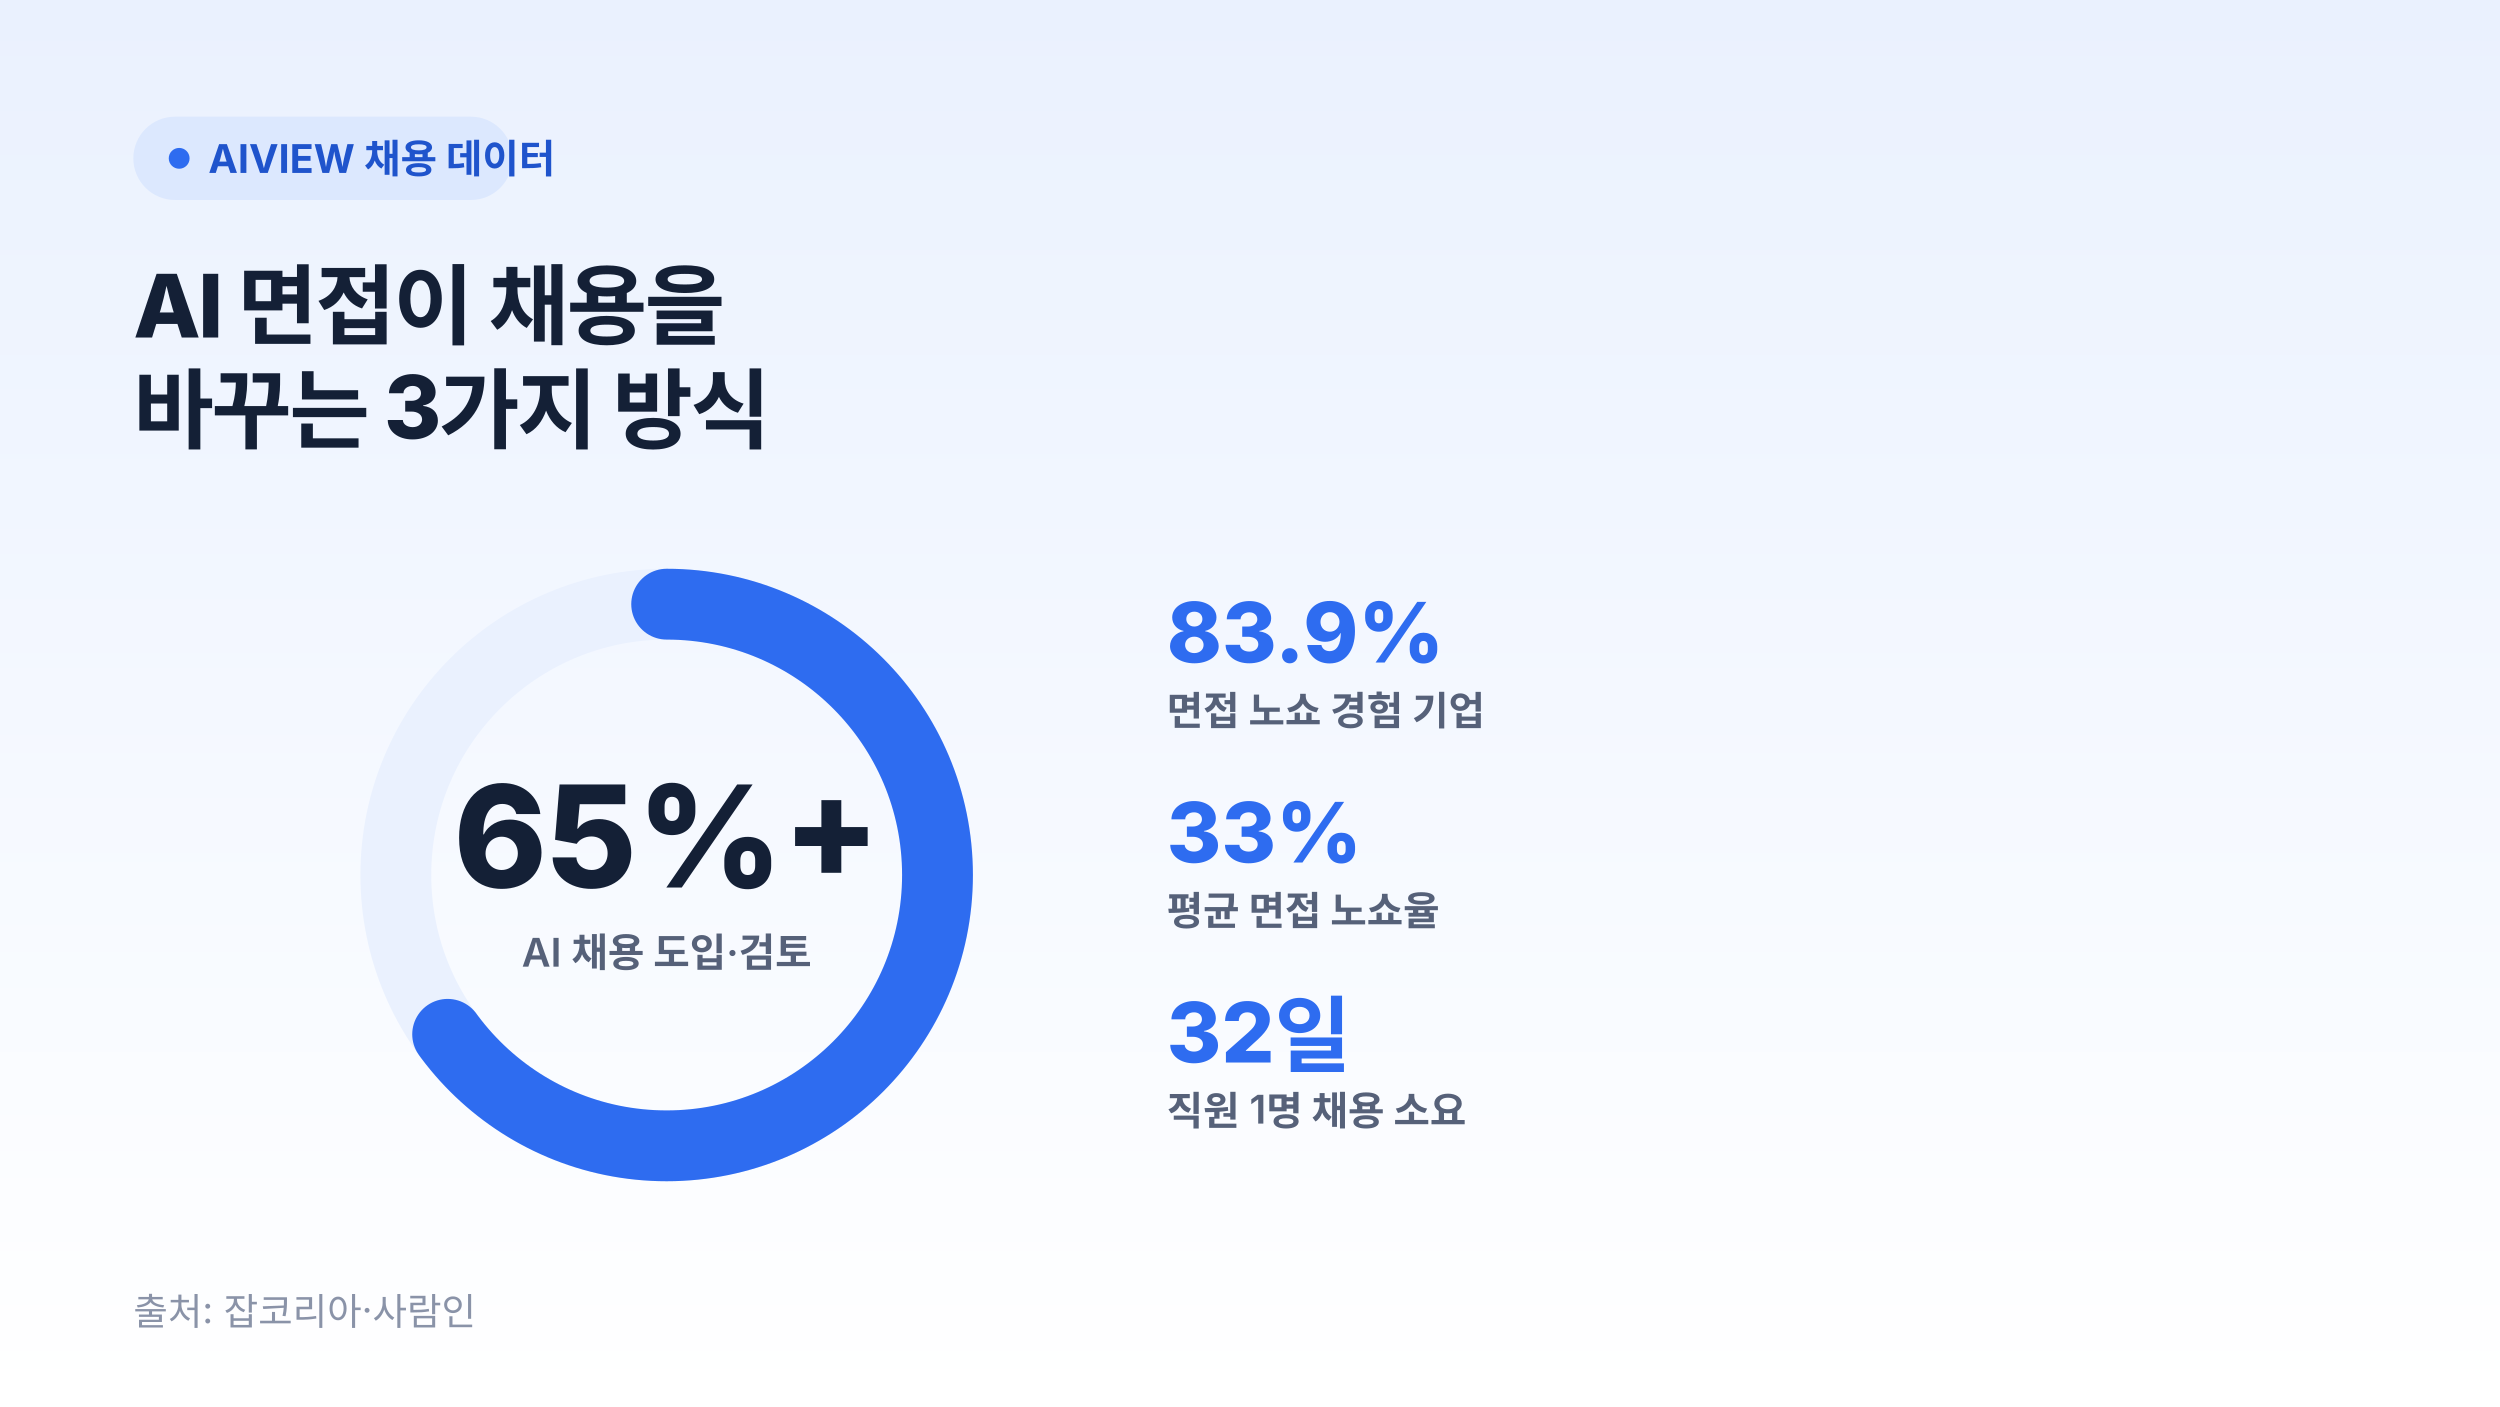
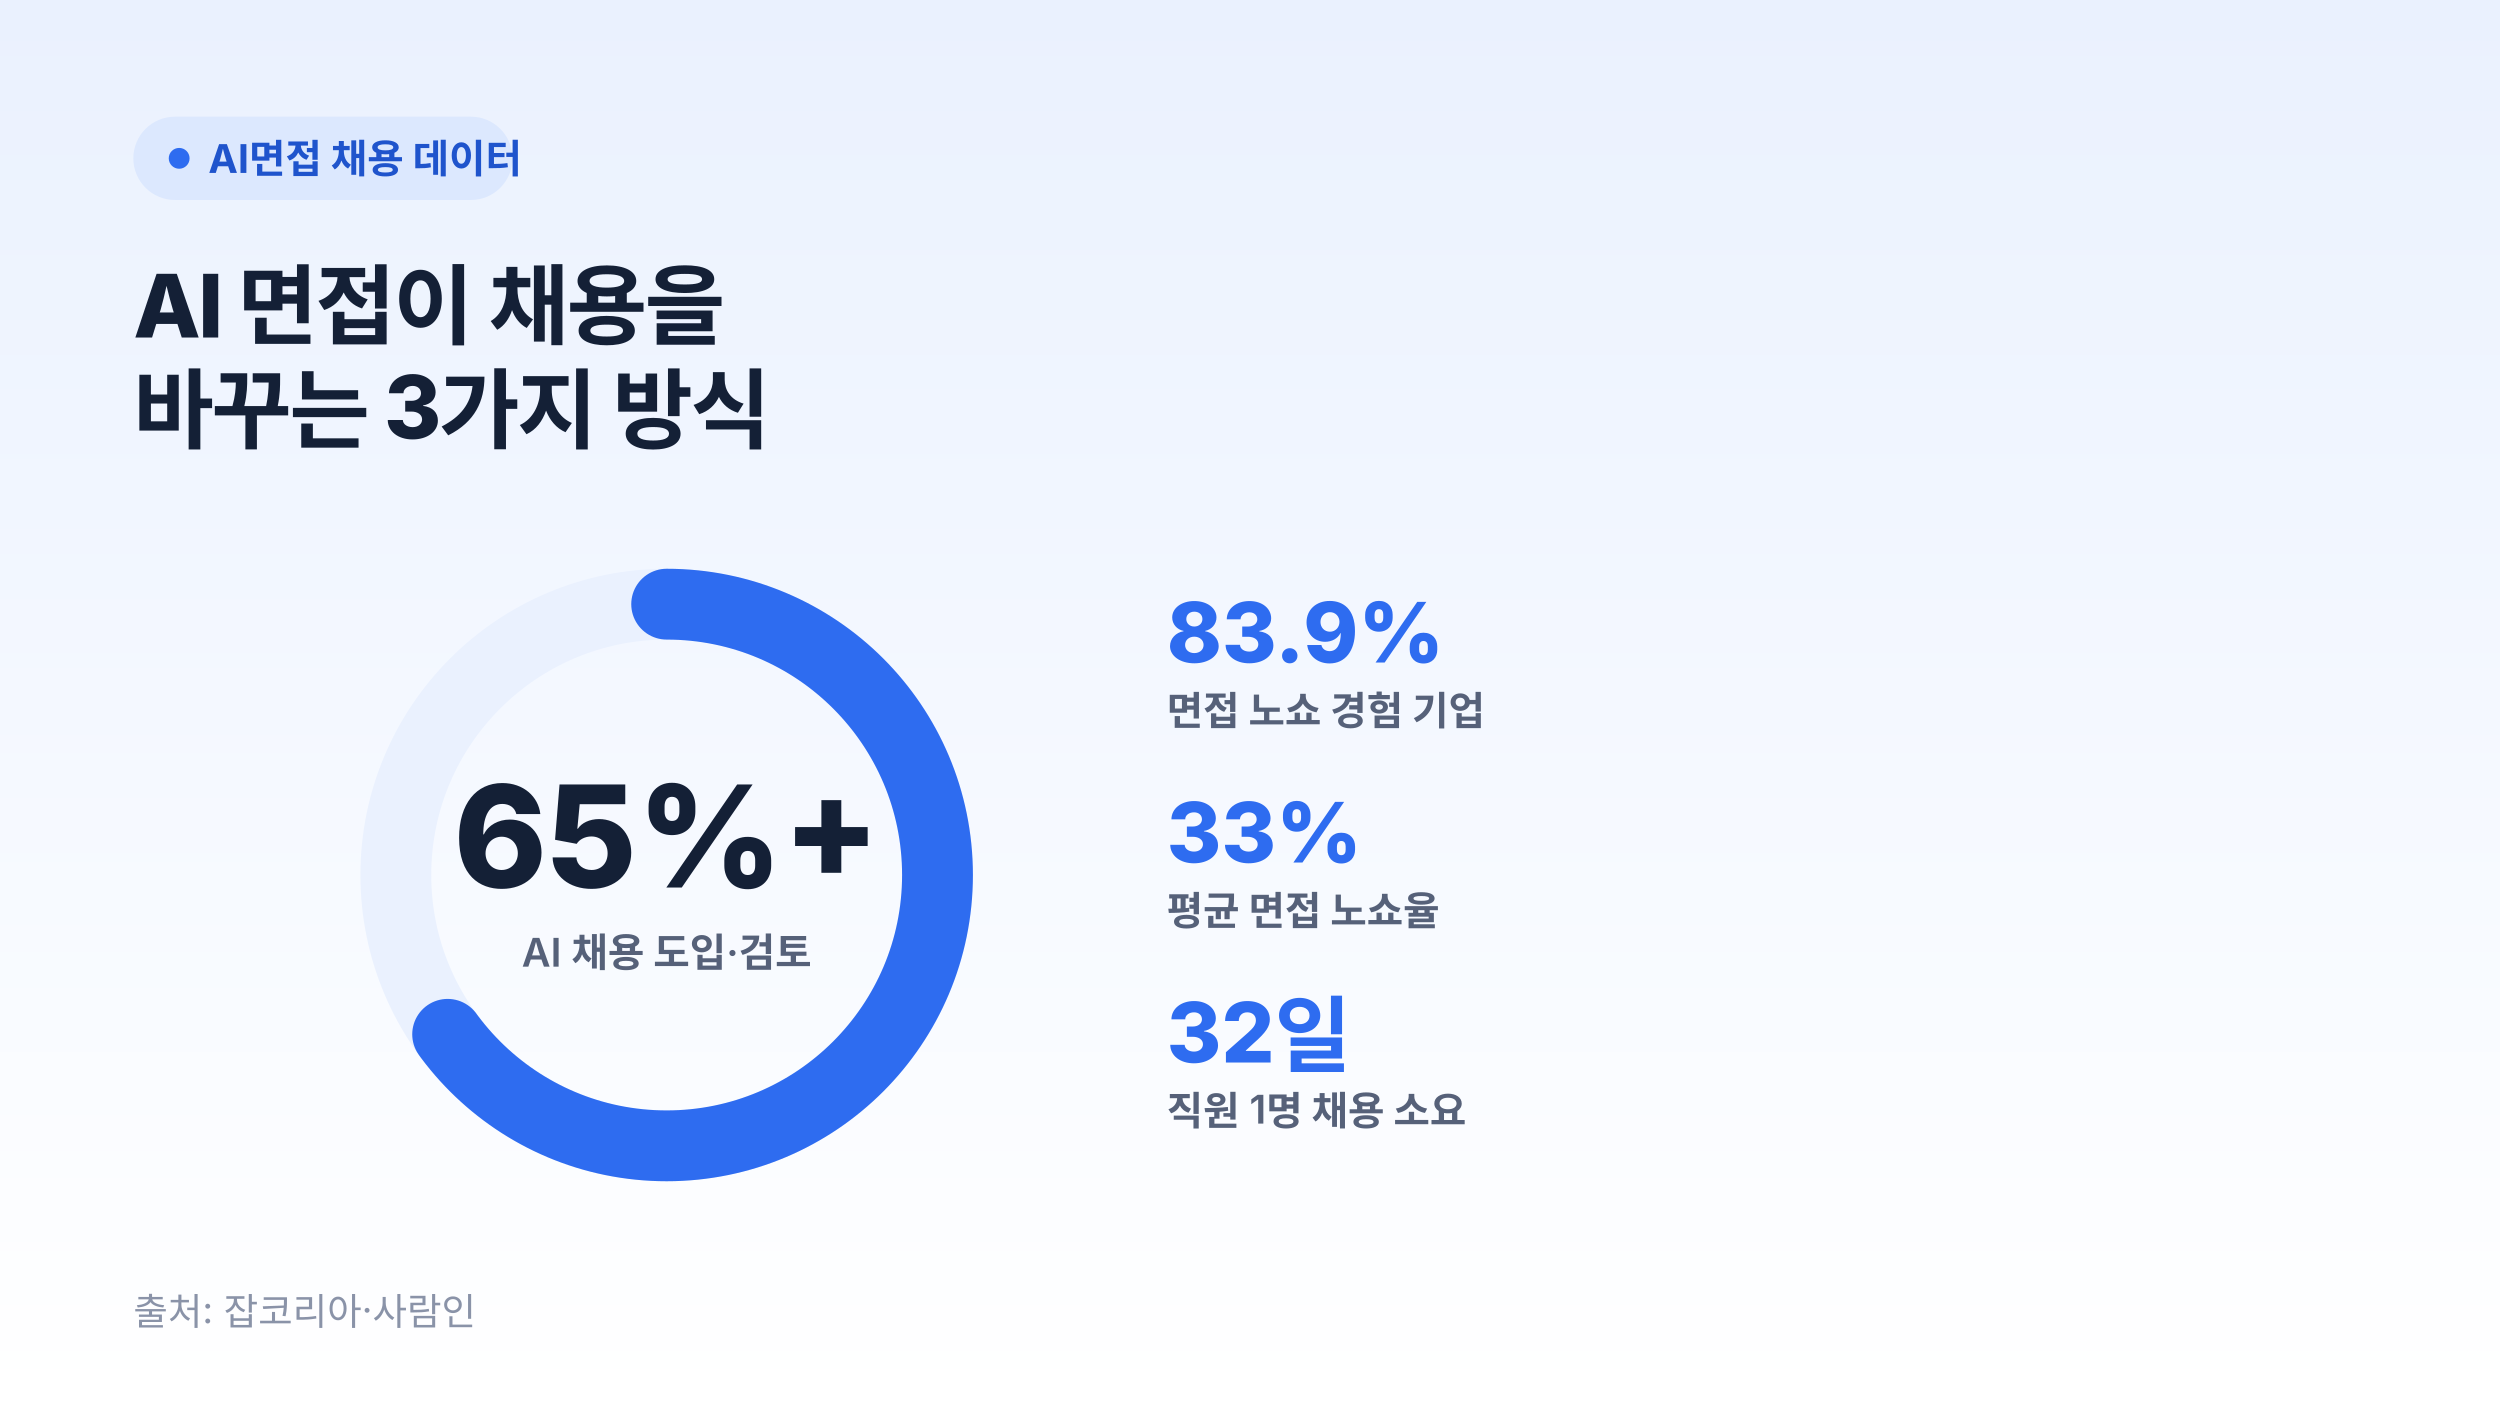
<svg xmlns="http://www.w3.org/2000/svg" viewBox="0 0 1200 675" font-family="Pretendard, 'Apple SD Gothic Neo', -apple-system, BlinkMacSystemFont, sans-serif">
  <defs>
    <linearGradient id="bg" x1="0" y1="0" x2="0" y2="1">
      <stop offset="0" stop-color="#EAF1FE" />
      <stop offset="0.5" stop-color="#F4F8FF" />
      <stop offset="1" stop-color="#FFFFFF" />
    </linearGradient>
    <linearGradient id="bar" x1="0" y1="0" x2="1" y2="0">
      <stop offset="0" stop-color="#2E6CF0" />
      <stop offset="1" stop-color="#5B8DF7" />
    </linearGradient>
    <linearGradient id="barv" x1="0" y1="1" x2="0" y2="0">
      <stop offset="0" stop-color="#2E6CF0" />
      <stop offset="1" stop-color="#5B8DF7" />
    </linearGradient>
  </defs>
  <rect width="1200" height="675" fill="url(#bg)" />
  <rect x="64" y="56" width="182" height="40" rx="20" fill="#DCE8FE" />
  <circle cx="86" cy="76" r="5" fill="#2E6CF0" />
-   <text x="100" y="83" font-size="19" font-weight="700" fill="#1F54CC">AIVIEW 채용 데이터</text>
+   <text x="100" y="83" font-size="19" font-weight="700" fill="#1F54CC">AI면접 채용 데이터</text>
  <text x="64" y="162" font-size="42" font-weight="800" fill="#142036" letter-spacing="-1.2">AI 면접이 채용을</text>
  <text x="64" y="212" font-size="42" font-weight="800" fill="#142036" letter-spacing="-1.2">바꾸는 3가지 방식</text>
  <circle cx="320" cy="420" r="130" fill="none" stroke="#EAF1FE" stroke-width="34" />
  <circle cx="320" cy="420" r="130" fill="none" stroke="#2E6CF0" stroke-width="34" stroke-linecap="round" stroke-dasharray="530.9 816.8" transform="rotate(-90 320 420)" />
  <text x="320" y="426" font-size="68" font-weight="800" fill="#142036" text-anchor="middle">65%+</text>
  <text x="320" y="464" font-size="19" font-weight="600" fill="#566179" text-anchor="middle">AI 채용 도입·검토</text>
  <text x="560" y="318" font-size="40" font-weight="800" fill="#2E6CF0">83.9%</text>
  <text x="560" y="348" font-size="19" font-weight="600" fill="#566179">면접 노쇼 경험 기업</text>
  <text x="560" y="414" font-size="40" font-weight="800" fill="#2E6CF0">33%</text>
  <text x="560" y="444" font-size="19" font-weight="600" fill="#566179">평균 면접 노쇼율</text>
  <text x="560" y="510" font-size="40" font-weight="800" fill="#2E6CF0">32일</text>
  <text x="560" y="540" font-size="19" font-weight="600" fill="#566179">직원 1명 채용 소요</text>
  <text x="64" y="636" font-size="18" fill="#8A93A8">출처: 잡코리아·사람인</text>
</svg>
